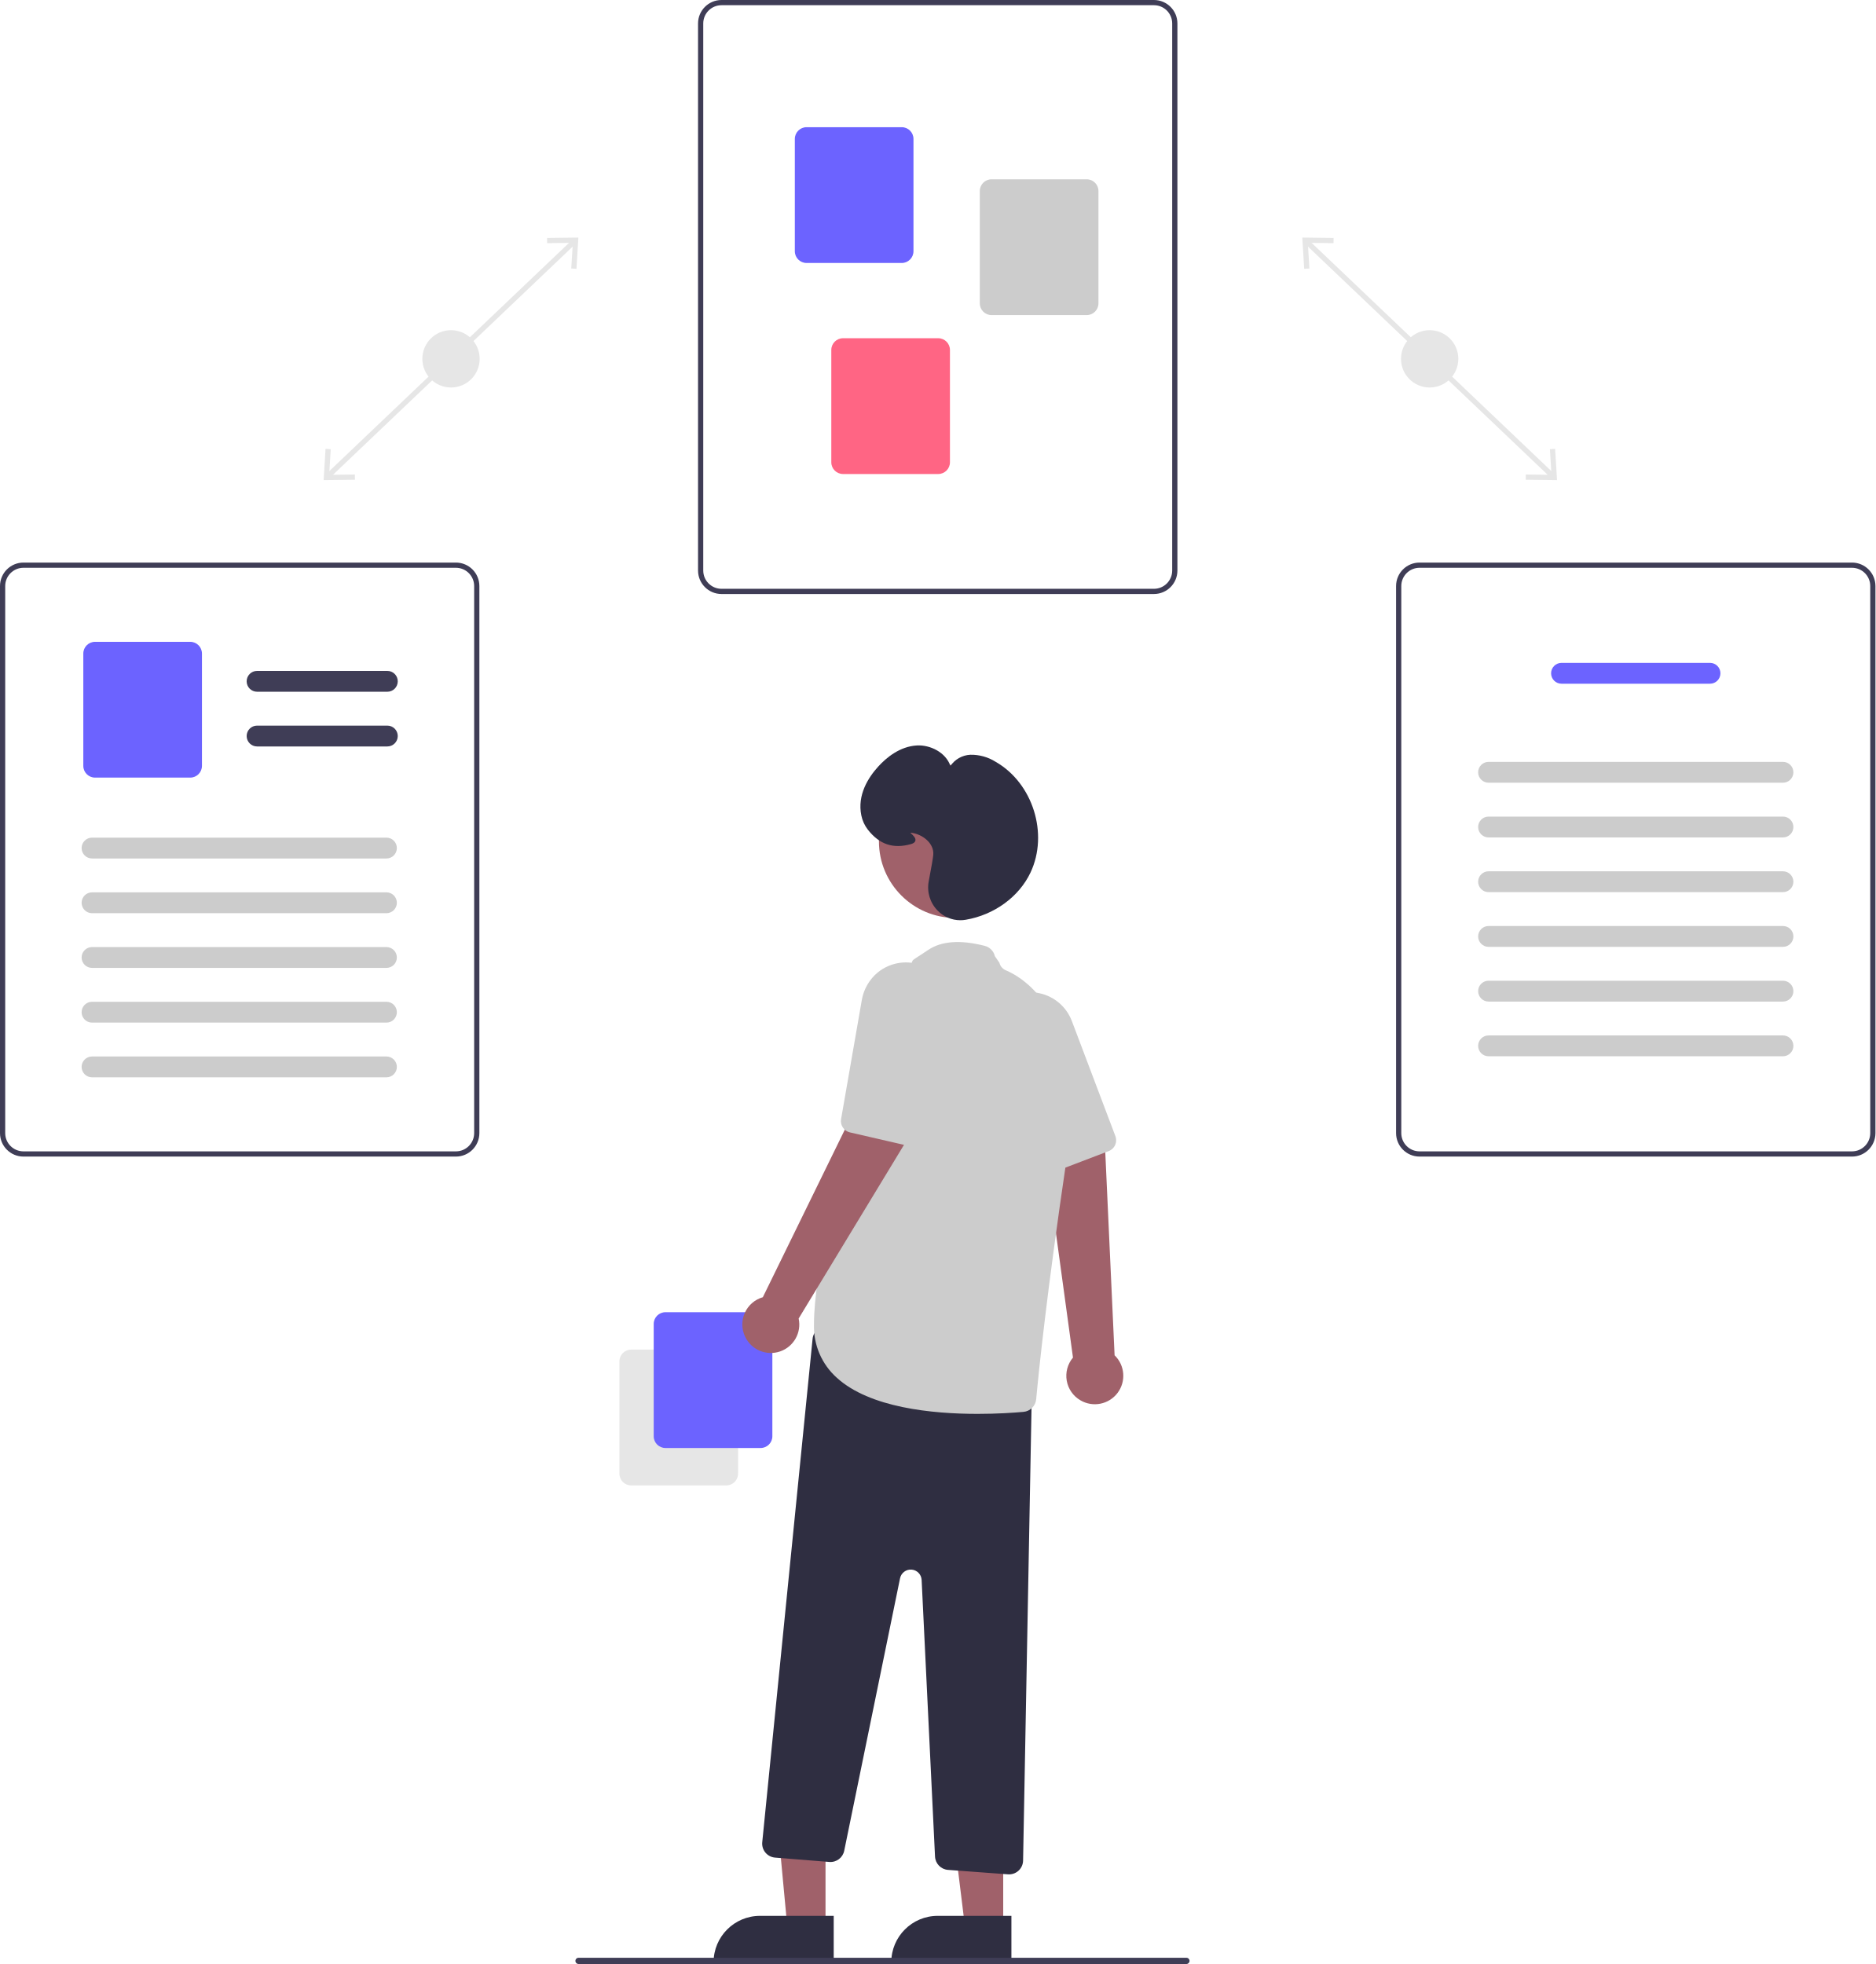
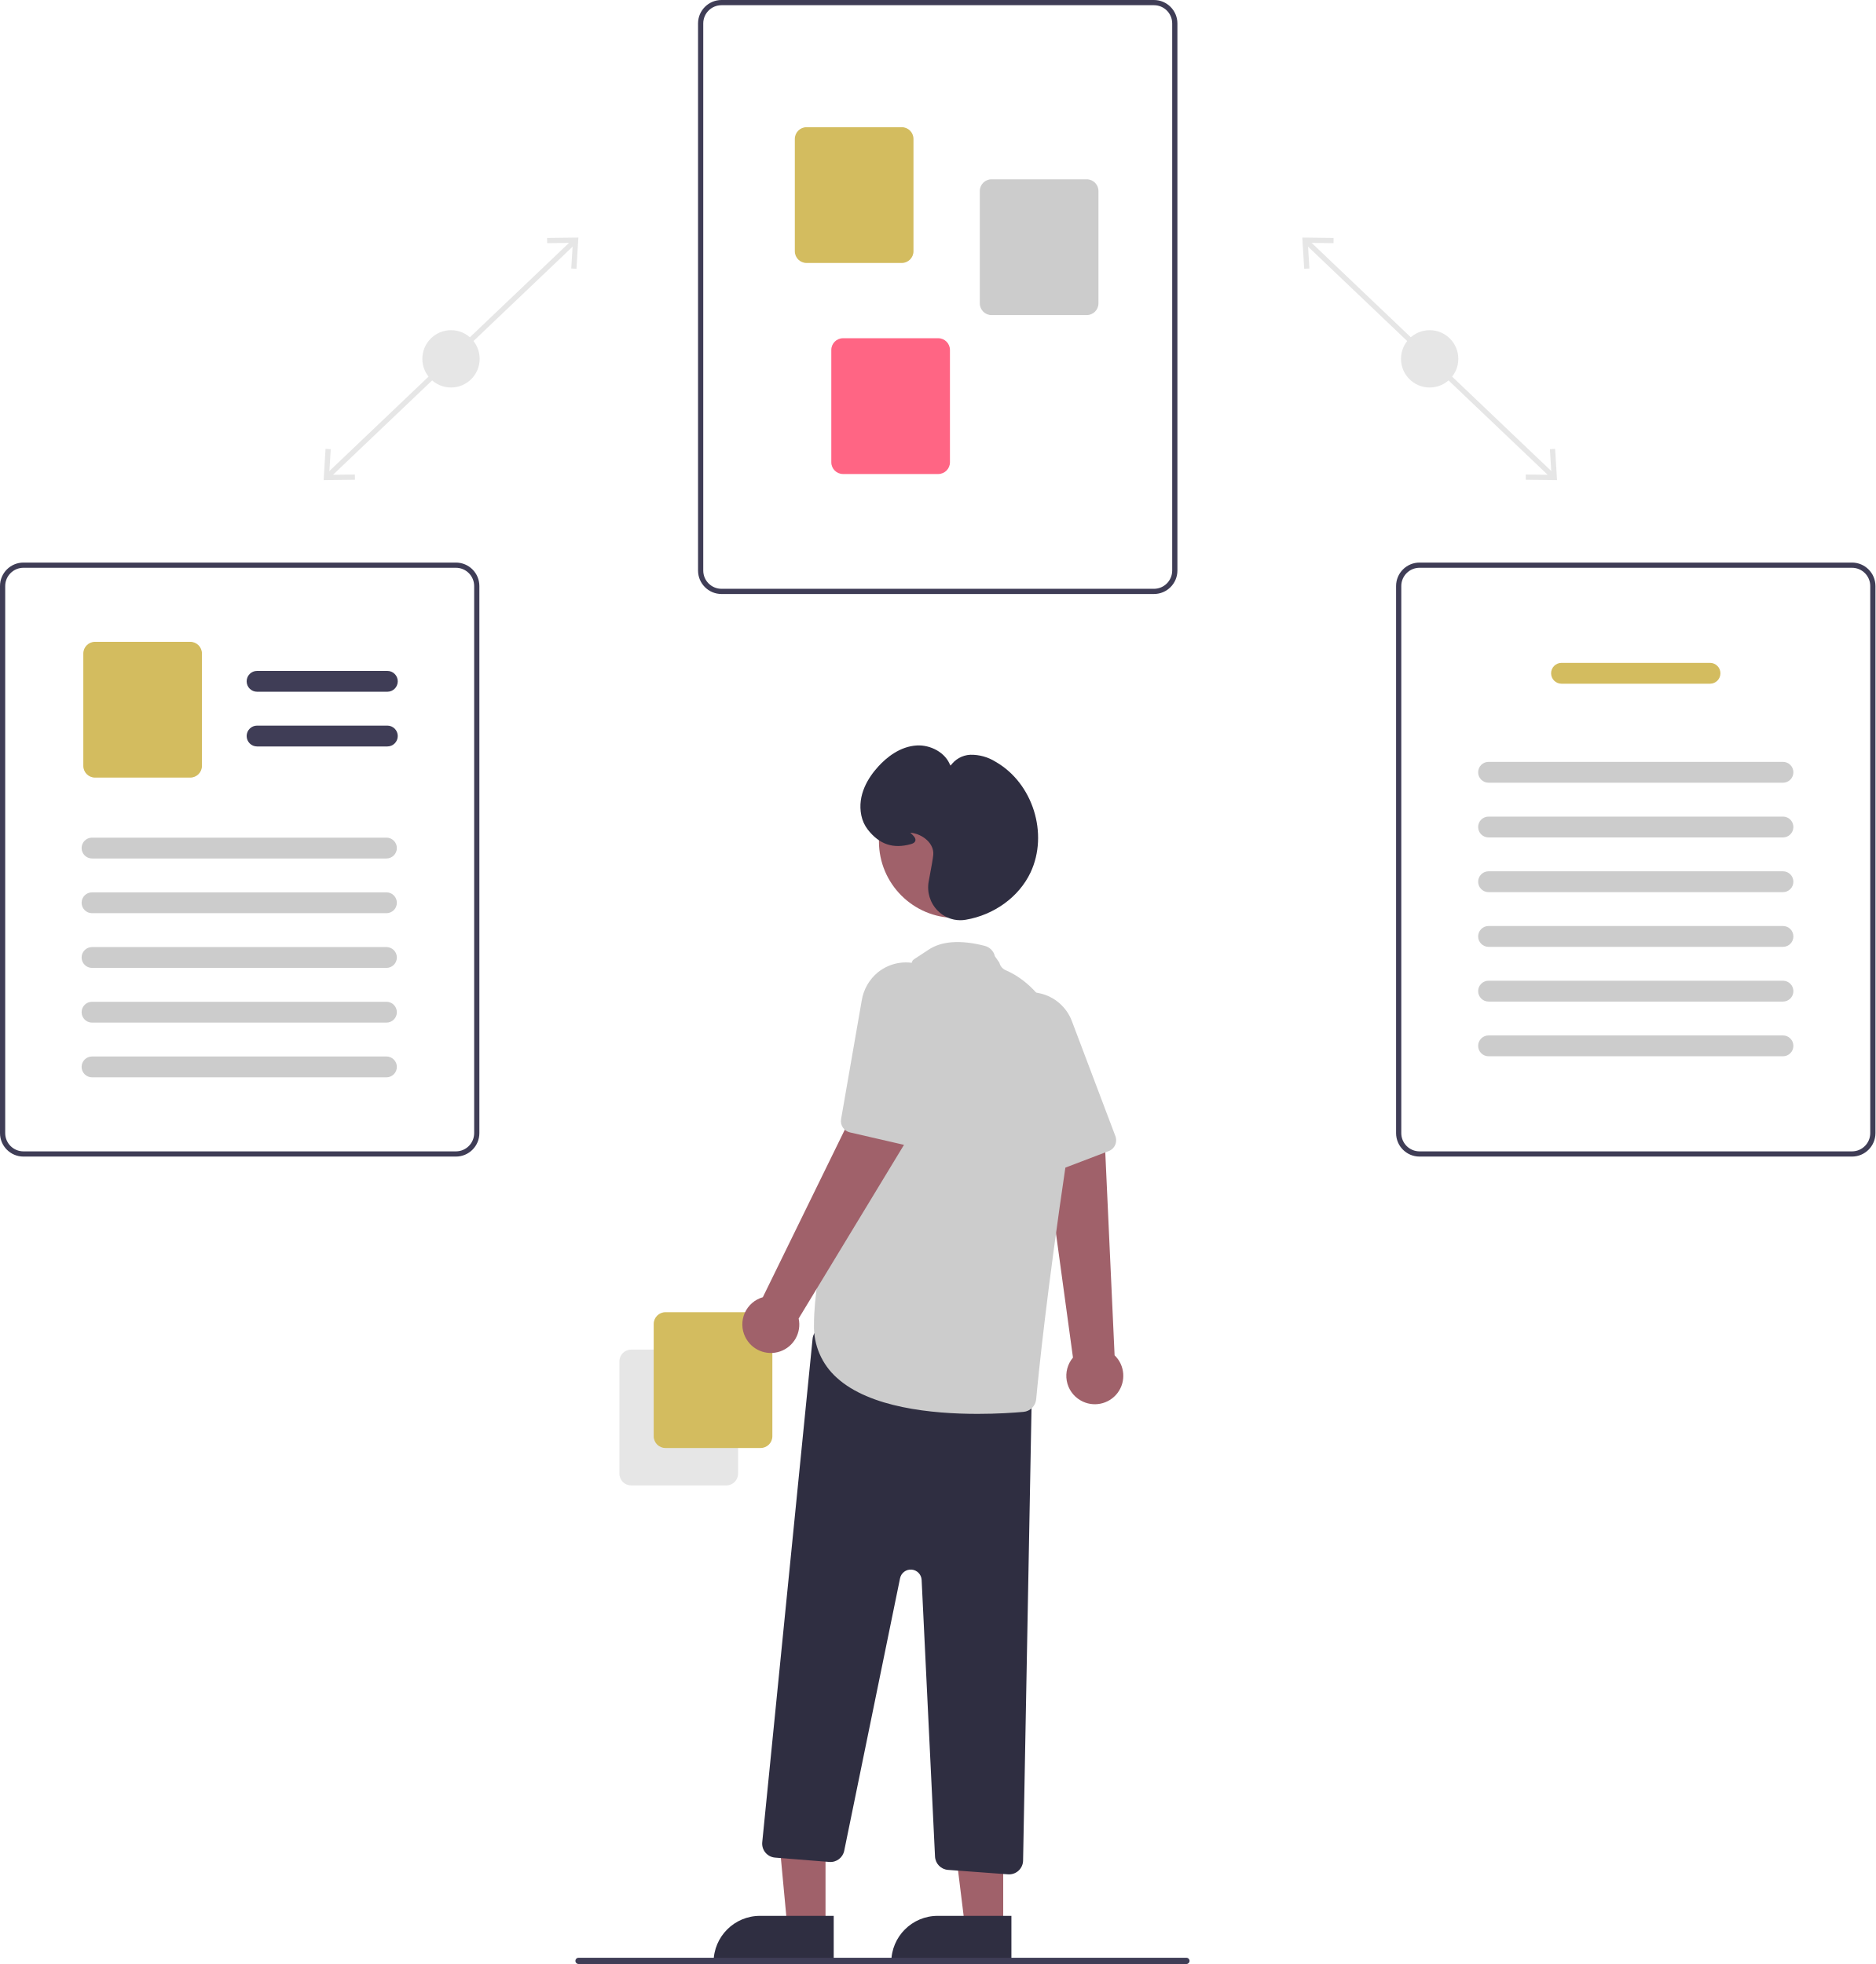
<svg xmlns="http://www.w3.org/2000/svg" id="ade88119-7f3a-4b65-9776-bb54acb4e160" data-name="Layer 1" width="601.6" height="630" viewBox="0 0 601.6 630">
  <rect x="756.964" y="195.507" width="1.672" height="109.196" transform="translate(-245.0684 491.4875) rotate(-46.40674)" fill="#e6e6e6" />
  <polygon points="498.845 143.982 497.175 144.083 497.679 152.309 489.437 152.21 489.419 153.882 499.457 154.001 498.845 143.982" fill="#e6e6e6" />
  <polygon points="427.781 76.326 427.763 77.998 419.522 77.899 420.026 86.125 418.355 86.226 417.745 76.206 427.781 76.326" fill="#e6e6e6" />
  <circle cx="458.6" cy="115.105" r="9.193" fill="#e6e6e6" />
  <rect x="389.274" y="249.269" width="109.196" height="1.672" transform="translate(-349.2594 240.0306) rotate(-43.59326)" fill="#e6e6e6" />
  <polygon points="103.815 154.001 113.853 153.882 113.834 152.21 105.593 152.309 106.097 144.083 104.427 143.982 103.815 154.001" fill="#e6e6e6" />
  <polygon points="185.527 76.206 184.916 86.226 183.246 86.125 183.749 77.899 175.508 77.998 175.49 76.326 185.527 76.206" fill="#e6e6e6" />
  <circle cx="144.672" cy="115.105" r="9.193" fill="#e6e6e6" />
  <path d="M669.364,325.543H530.636a7.53,7.53,0,0,1-7.521-7.521v-175.5A7.53,7.53,0,0,1,530.636,135H669.364a7.53,7.53,0,0,1,7.521,7.521v175.5A7.53,7.53,0,0,1,669.364,325.543ZM530.636,136.671a5.857,5.857,0,0,0-5.85,5.85v175.5a5.857,5.857,0,0,0,5.85,5.85H669.364a5.857,5.857,0,0,0,5.85-5.85v-175.5a5.857,5.857,0,0,0-5.85-5.85Z" transform="translate(-299.2 -135)" fill="#3f3d56" />
-   <path d="M588.46,219.358h-30.537a3.765,3.765,0,0,1-3.761-3.761V179.562a3.765,3.765,0,0,1,3.761-3.761h30.537a3.765,3.765,0,0,1,3.761,3.761v36.036A3.765,3.765,0,0,1,588.46,219.358Z" transform="translate(-299.2 -135)" fill="#6c63ff" />
+   <path d="M588.46,219.358h-30.537a3.765,3.765,0,0,1-3.761-3.761V179.562a3.765,3.765,0,0,1,3.761-3.761h30.537a3.765,3.765,0,0,1,3.761,3.761v36.036A3.765,3.765,0,0,1,588.46,219.358Z" transform="translate(-299.2 -135)" fill="#d3bc5f" />
  <path d="M647.796,236.073h-30.537a3.765,3.765,0,0,1-3.761-3.761V196.276a3.765,3.765,0,0,1,3.761-3.761h30.537a3.765,3.765,0,0,1,3.761,3.761V232.312A3.765,3.765,0,0,1,647.796,236.073Z" transform="translate(-299.2 -135)" fill="#ccc" />
  <path d="M600.16,287.051h-30.537a3.765,3.765,0,0,1-3.761-3.761V247.255a3.765,3.765,0,0,1,3.761-3.761h30.537a3.765,3.765,0,0,1,3.761,3.761v36.036A3.765,3.765,0,0,1,600.16,287.051Z" transform="translate(-299.2 -135)" fill="#ff6584" />
  <path d="M893.279,506H754.55a7.53,7.53,0,0,1-7.521-7.521v-175.5a7.53,7.53,0,0,1,7.521-7.521H893.279A7.53,7.53,0,0,1,900.8,322.979v175.5A7.53,7.53,0,0,1,893.279,506ZM754.55,317.129a5.857,5.857,0,0,0-5.85,5.85v175.5a5.857,5.857,0,0,0,5.85,5.85H893.279a5.857,5.857,0,0,0,5.85-5.85v-175.5a5.857,5.857,0,0,0-5.85-5.85Z" transform="translate(-299.2 -135)" fill="#3f3d56" />
-   <path d="M847.732,354.318H800.096a3.343,3.343,0,0,1,0-6.686h47.636a3.343,3.343,0,0,1,0,6.686Z" transform="translate(-299.2 -135)" fill="#6c63ff" />
+   <path d="M847.732,354.318H800.096a3.343,3.343,0,0,1,0-6.686h47.636a3.343,3.343,0,0,1,0,6.686Z" transform="translate(-299.2 -135)" fill="#d3bc5f" />
  <path d="M871.132,386.075H776.696a3.343,3.343,0,1,1,0-6.686h94.436a3.343,3.343,0,1,1,0,6.686Z" transform="translate(-299.2 -135)" fill="#ccc" />
  <path d="M871.132,403.625H776.696a3.343,3.343,0,1,1,0-6.686h94.436a3.343,3.343,0,1,1,0,6.686Z" transform="translate(-299.2 -135)" fill="#ccc" />
  <path d="M871.132,421.175H776.696a3.343,3.343,0,1,1,0-6.686h94.436a3.343,3.343,0,1,1,0,6.686Z" transform="translate(-299.2 -135)" fill="#ccc" />
  <path d="M871.132,438.725H776.696a3.343,3.343,0,1,1,0-6.686h94.436a3.343,3.343,0,1,1,0,6.686Z" transform="translate(-299.2 -135)" fill="#ccc" />
  <path d="M871.132,456.275H776.696a3.343,3.343,0,1,1,0-6.686h94.436a3.343,3.343,0,1,1,0,6.686Z" transform="translate(-299.2 -135)" fill="#ccc" />
  <path d="M871.132,473.825H776.696a3.343,3.343,0,1,1,0-6.686h94.436a3.343,3.343,0,1,1,0,6.686Z" transform="translate(-299.2 -135)" fill="#ccc" />
  <path d="M445.45,506H306.721A7.53,7.53,0,0,1,299.2,498.479v-175.5a7.53,7.53,0,0,1,7.521-7.521H445.45a7.53,7.53,0,0,1,7.521,7.521v175.5A7.53,7.53,0,0,1,445.45,506ZM306.721,317.129a5.857,5.857,0,0,0-5.85,5.85v175.5a5.857,5.857,0,0,0,5.85,5.85H445.45a5.857,5.857,0,0,0,5.85-5.85v-175.5a5.857,5.857,0,0,0-5.85-5.85Z" transform="translate(-299.2 -135)" fill="#3f3d56" />
  <path d="M423.448,356.893H381.663a3.343,3.343,0,0,1,0-6.686h41.786a3.343,3.343,0,1,1,0,6.686Z" transform="translate(-299.2 -135)" fill="#3f3d56" />
  <path d="M423.448,374.443H381.663a3.343,3.343,0,0,1,0-6.686h41.786a3.343,3.343,0,1,1,0,6.686Z" transform="translate(-299.2 -135)" fill="#3f3d56" />
-   <path d="M360.222,384.436h-30.537a3.765,3.765,0,0,1-3.761-3.761V344.639a3.765,3.765,0,0,1,3.761-3.761h30.537a3.765,3.765,0,0,1,3.761,3.761v36.036A3.765,3.765,0,0,1,360.222,384.436Z" transform="translate(-299.2 -135)" fill="#6c63ff" />
+   <path d="M360.222,384.436h-30.537a3.765,3.765,0,0,1-3.761-3.761V344.639a3.765,3.765,0,0,1,3.761-3.761h30.537a3.765,3.765,0,0,1,3.761,3.761v36.036A3.765,3.765,0,0,1,360.222,384.436Z" transform="translate(-299.2 -135)" fill="#d3bc5f" />
  <path d="M423.159,410.378H328.723a3.343,3.343,0,1,1,0-6.686H423.159a3.343,3.343,0,1,1,0,6.686Z" transform="translate(-299.2 -135)" fill="#ccc" />
  <path d="M423.159,427.928H328.723a3.343,3.343,0,1,1,0-6.686H423.159a3.343,3.343,0,1,1,0,6.686Z" transform="translate(-299.2 -135)" fill="#ccc" />
  <path d="M423.159,445.478H328.723a3.343,3.343,0,1,1,0-6.686H423.159a3.343,3.343,0,1,1,0,6.686Z" transform="translate(-299.2 -135)" fill="#ccc" />
  <path d="M423.159,463.028H328.723a3.343,3.343,0,1,1,0-6.686H423.159a3.343,3.343,0,1,1,0,6.686Z" transform="translate(-299.2 -135)" fill="#ccc" />
  <path d="M423.159,480.578H328.723a3.343,3.343,0,1,1,0-6.686H423.159a3.343,3.343,0,1,1,0,6.686Z" transform="translate(-299.2 -135)" fill="#ccc" />
  <path d="M497.895,607.719V571.683a3.765,3.765,0,0,1,3.761-3.761h30.537a3.765,3.765,0,0,1,3.761,3.761v36.036a3.765,3.765,0,0,1-3.761,3.761h-30.537A3.765,3.765,0,0,1,497.895,607.719Z" transform="translate(-299.2 -135)" fill="#e6e6e6" />
-   <path d="M508.895,595.719V559.683a3.765,3.765,0,0,1,3.761-3.761h30.537a3.765,3.765,0,0,1,3.761,3.761v36.036a3.765,3.765,0,0,1-3.761,3.761h-30.537A3.765,3.765,0,0,1,508.895,595.719Z" transform="translate(-299.2 -135)" fill="#6c63ff" />
+   <path d="M508.895,595.719V559.683a3.765,3.765,0,0,1,3.761-3.761h30.537a3.765,3.765,0,0,1,3.761,3.761v36.036a3.765,3.765,0,0,1-3.761,3.761h-30.537A3.765,3.765,0,0,1,508.895,595.719Z" transform="translate(-299.2 -135)" fill="#d3bc5f" />
  <path d="M645.784,584.188a9.078,9.078,0,0,1-2.398-13.711l-9.466-69.188,19.718.968,3.096,67.486a9.127,9.127,0,0,1-10.949,14.446Z" transform="translate(-299.2 -135)" fill="#a0616a" />
  <path d="M656.344,503.179a3.705,3.705,0,0,1-1.505,1.064l-17.72,6.763a3.723,3.723,0,0,1-4.729-1.965l-15.696-35.275a14.74,14.74,0,0,1-.721-10.431,14.337,14.337,0,0,1,10.912-9.782,13.673,13.673,0,0,1,5.89.083,14.28,14.28,0,0,1,10.263,8.921l13.956,36.89A3.73,3.73,0,0,1,656.344,503.179Z" transform="translate(-299.2 -135)" fill="#ccc" />
  <polygon points="264.807 618.06 252.547 618.06 248.102 570.549 264.809 570.773 264.807 618.06" fill="#a0616a" />
  <path d="M243.79,614.557h23.644a0,0,0,0,1,0,0v14.887a0,0,0,0,1,0,0H228.903a0,0,0,0,1,0,0v0A14.887,14.887,0,0,1,243.79,614.557Z" fill="#2f2e41" />
  <polygon points="321.807 618.06 309.547 618.06 303.715 570.772 321.809 570.773 321.807 618.06" fill="#a0616a" />
  <path d="M300.79,614.557h23.644a0,0,0,0,1,0,0v14.887a0,0,0,0,1,0,0H285.903a0,0,0,0,1,0,0v0A14.887,14.887,0,0,1,300.79,614.557Z" fill="#2f2e41" />
  <path d="M622.549,736.236l-19.255-1.426a4.506,4.506,0,0,1-4.162-4.271L594.838,641.809a3.5,3.5,0,0,0-6.925-.533L570.002,728.683a4.506,4.506,0,0,1-4.767,3.582l-17.406-1.393a4.5,4.5,0,0,1-4.119-4.933L559.858,564.463a4.5,4.5,0,0,1,5.434-3.949l61.406,13.349a4.511,4.511,0,0,1,3.543,4.481L627.381,731.832a4.502,4.502,0,0,1-4.489,4.416C622.778,736.248,622.664,736.243,622.549,736.236Z" transform="translate(-299.2 -135)" fill="#2f2e41" />
  <circle cx="306.503" cy="269.888" r="24.561" fill="#a0616a" />
  <path d="M567.596,576.915a21.962,21.962,0,0,1-7.294-16.866c0-35.301,30.556-114.168,31.514-116.629.093-.593.9-.849,5.129-3.706,4.232-2.859,10.335-3.299,18.139-1.306a4.479,4.479,0,0,1,3.25,3.318l1.452,2.098a3.491,3.491,0,0,0,2.029,2.406c6.293,2.651,26.298,14.878,19.481,60.892-6.332,42.743-8.902,67.881-9.713,76.705a4.491,4.491,0,0,1-4.072,4.065c-3.086.276-8.382.644-14.689.644C598.202,588.536,578.147,586.564,567.596,576.915Z" transform="translate(-299.2 -135)" fill="#ccc" />
  <path d="M538.247,563.837a9.078,9.078,0,0,1,5.649-12.722L574.589,488.39l15.833,11.791-35.034,57.763a9.127,9.127,0,0,1-17.142,5.894Z" transform="translate(-299.2 -135)" fill="#a0616a" />
  <path d="M592.156,502.454a3.705,3.705,0,0,1-1.843.045l-18.482-4.258a3.723,3.723,0,0,1-2.832-4.266l6.623-38.038a14.74,14.74,0,0,1,5.214-9.064,14.337,14.337,0,0,1,14.511-2.043,13.673,13.673,0,0,1,4.844,3.351,14.28,14.28,0,0,1,3.551,13.127l-8.967,38.409A3.73,3.73,0,0,1,592.156,502.454Z" transform="translate(-299.2 -135)" fill="#ccc" />
  <path d="M599.953,427.079a10.584,10.584,0,0,1-2.839-9.387c.856-4.479,1.359-7.41,1.455-8.477h0c.326-3.648-3.361-6.601-7.01-7.07-.141-.018-.26-.031-.359-.039.093.091.193.184.28.267.693.651,1.556,1.462,1.351,2.298-.124.503-.584.861-1.407,1.091-5.706,1.597-10.101.131-13.831-4.616a11.026,11.026,0,0,1-2.105-4.598c-1.336-6.555,2.224-12.143,5.446-15.675,2.657-2.913,6.964-6.449,12.394-6.752,4.223-.236,9.246,2.194,10.749,6.574a8.159,8.159,0,0,1,6.361-3.586,14.662,14.662,0,0,1,8.158,2.269c11.909,6.822,17.027,23.073,11.177,35.488-3.68,7.809-11.654,13.623-20.81,15.172a10.393,10.393,0,0,1-1.735.147A10.115,10.115,0,0,1,599.953,427.079Z" transform="translate(-299.2 -135)" fill="#2f2e41" />
  <path d="M484.779,765h195a1,1,0,0,0,0-2h-195a1,1,0,1,0,0,2Z" transform="translate(-299.2 -135)" fill="#3f3d56" />
</svg>
